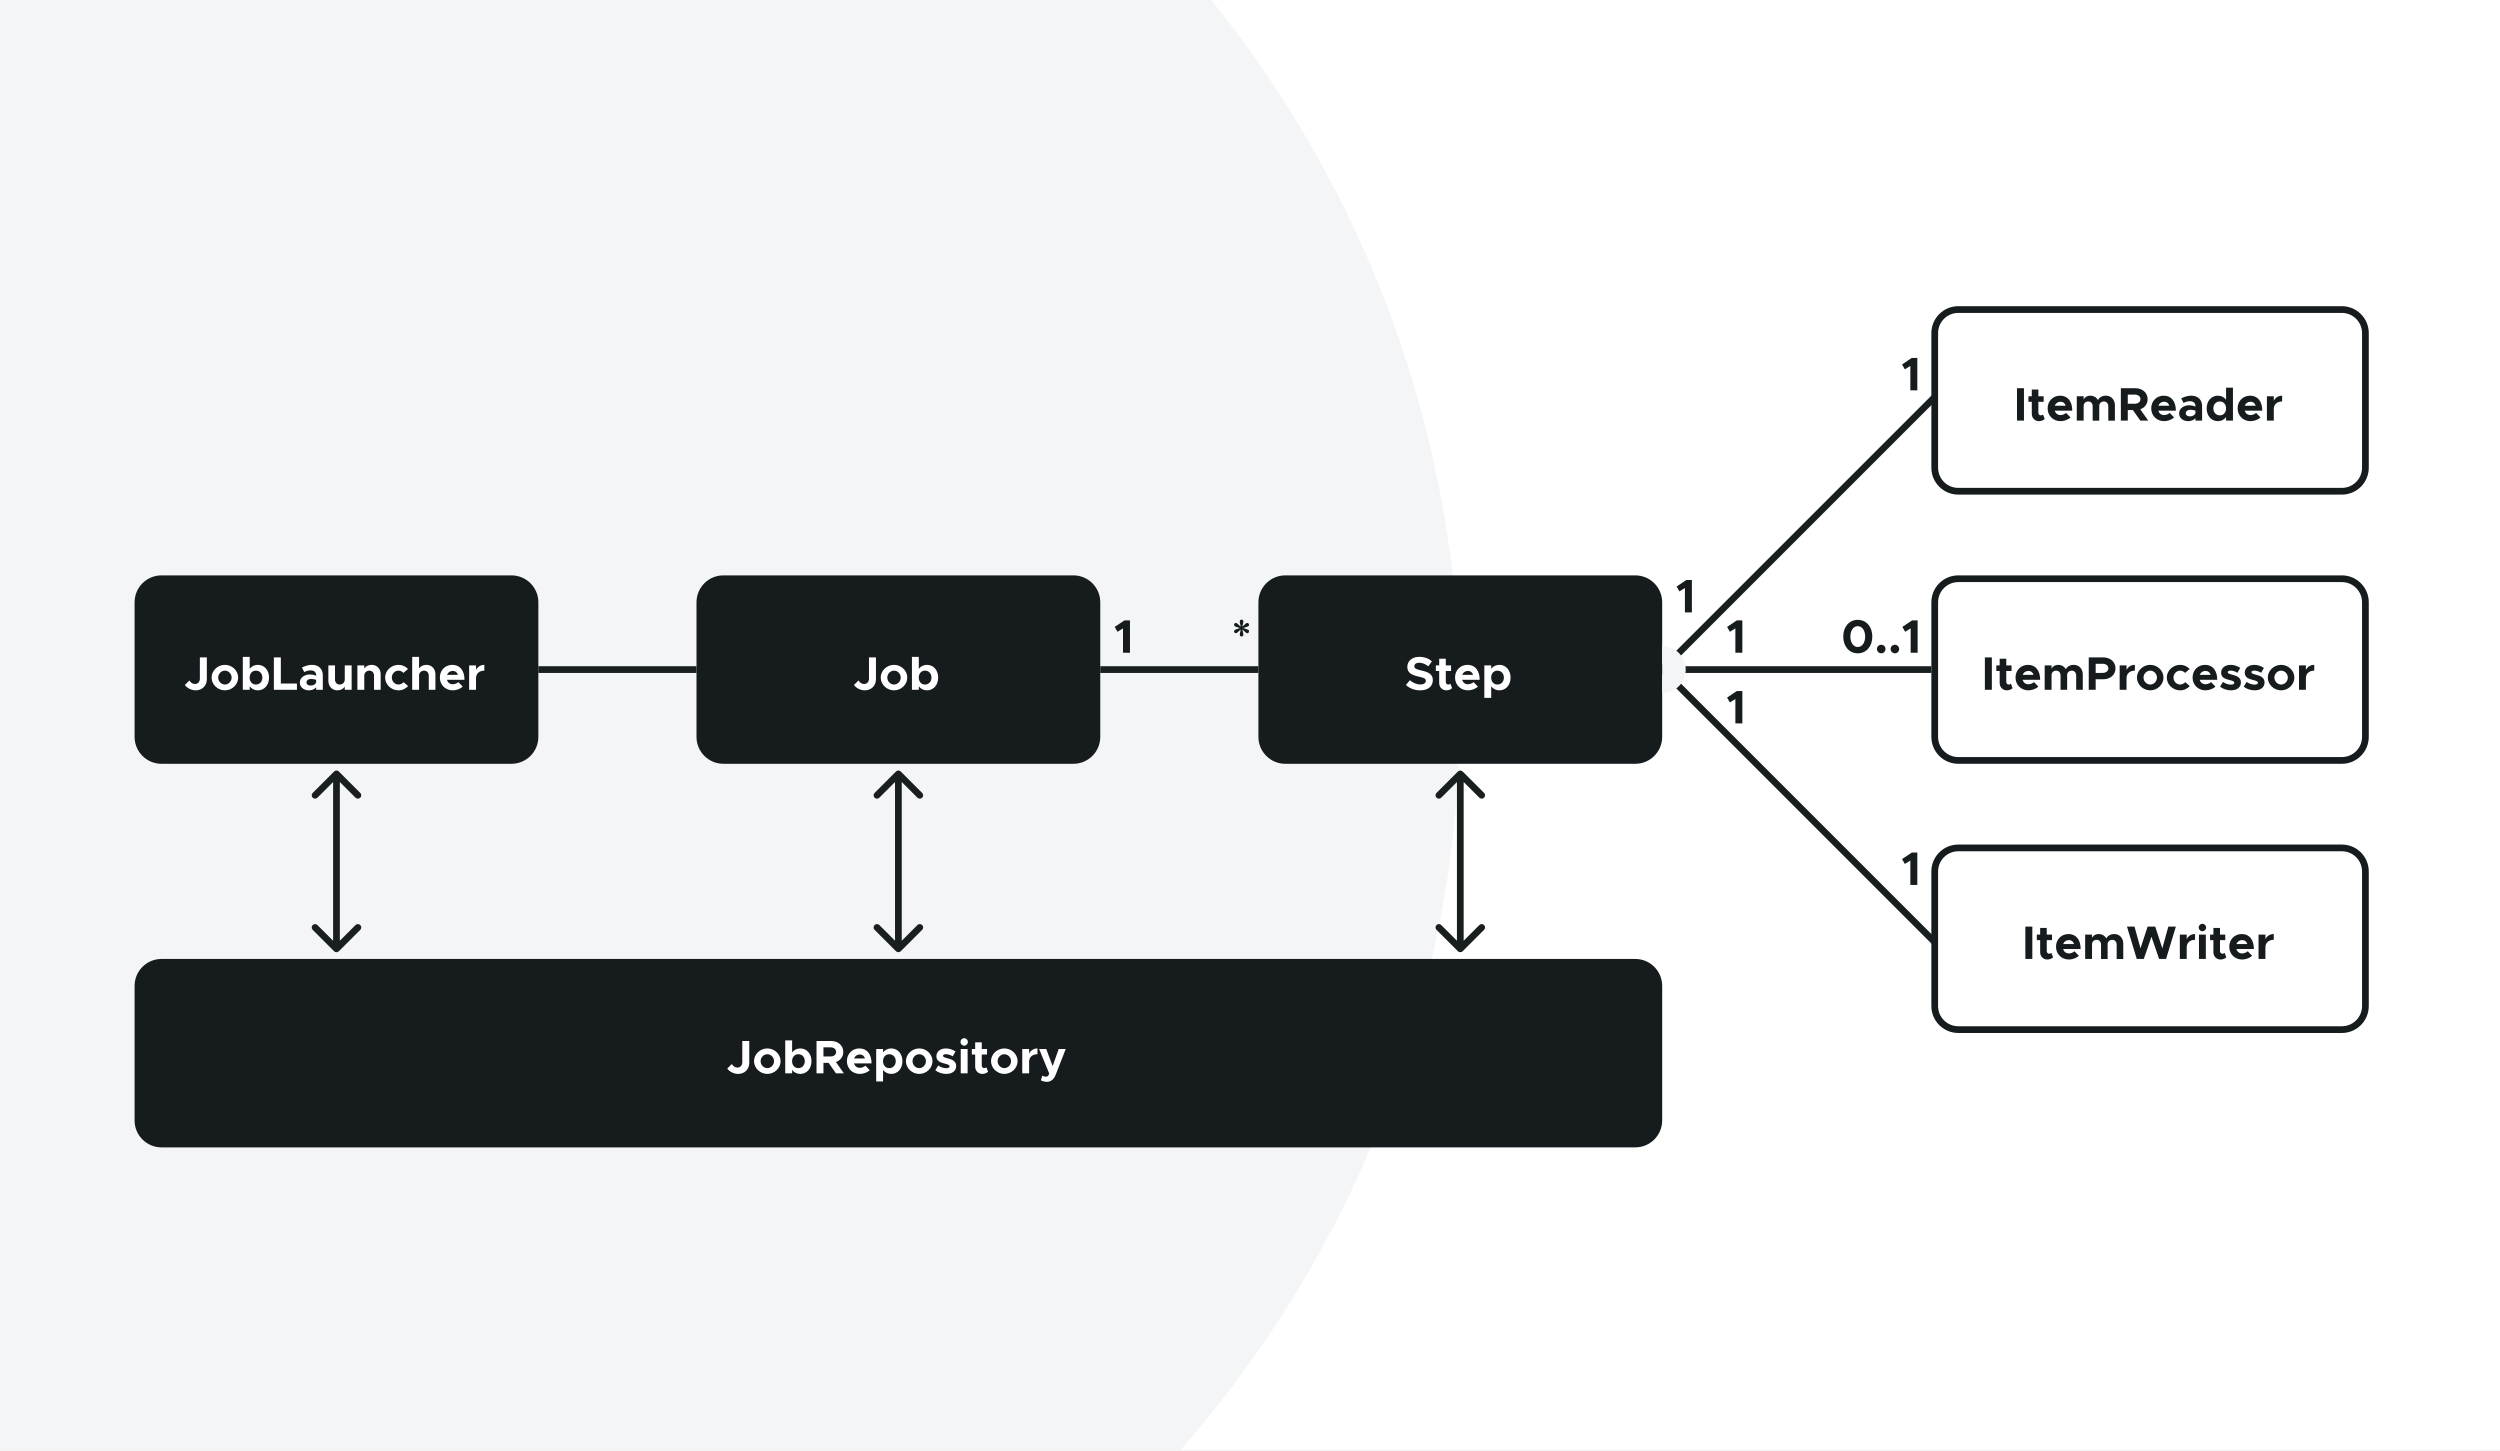
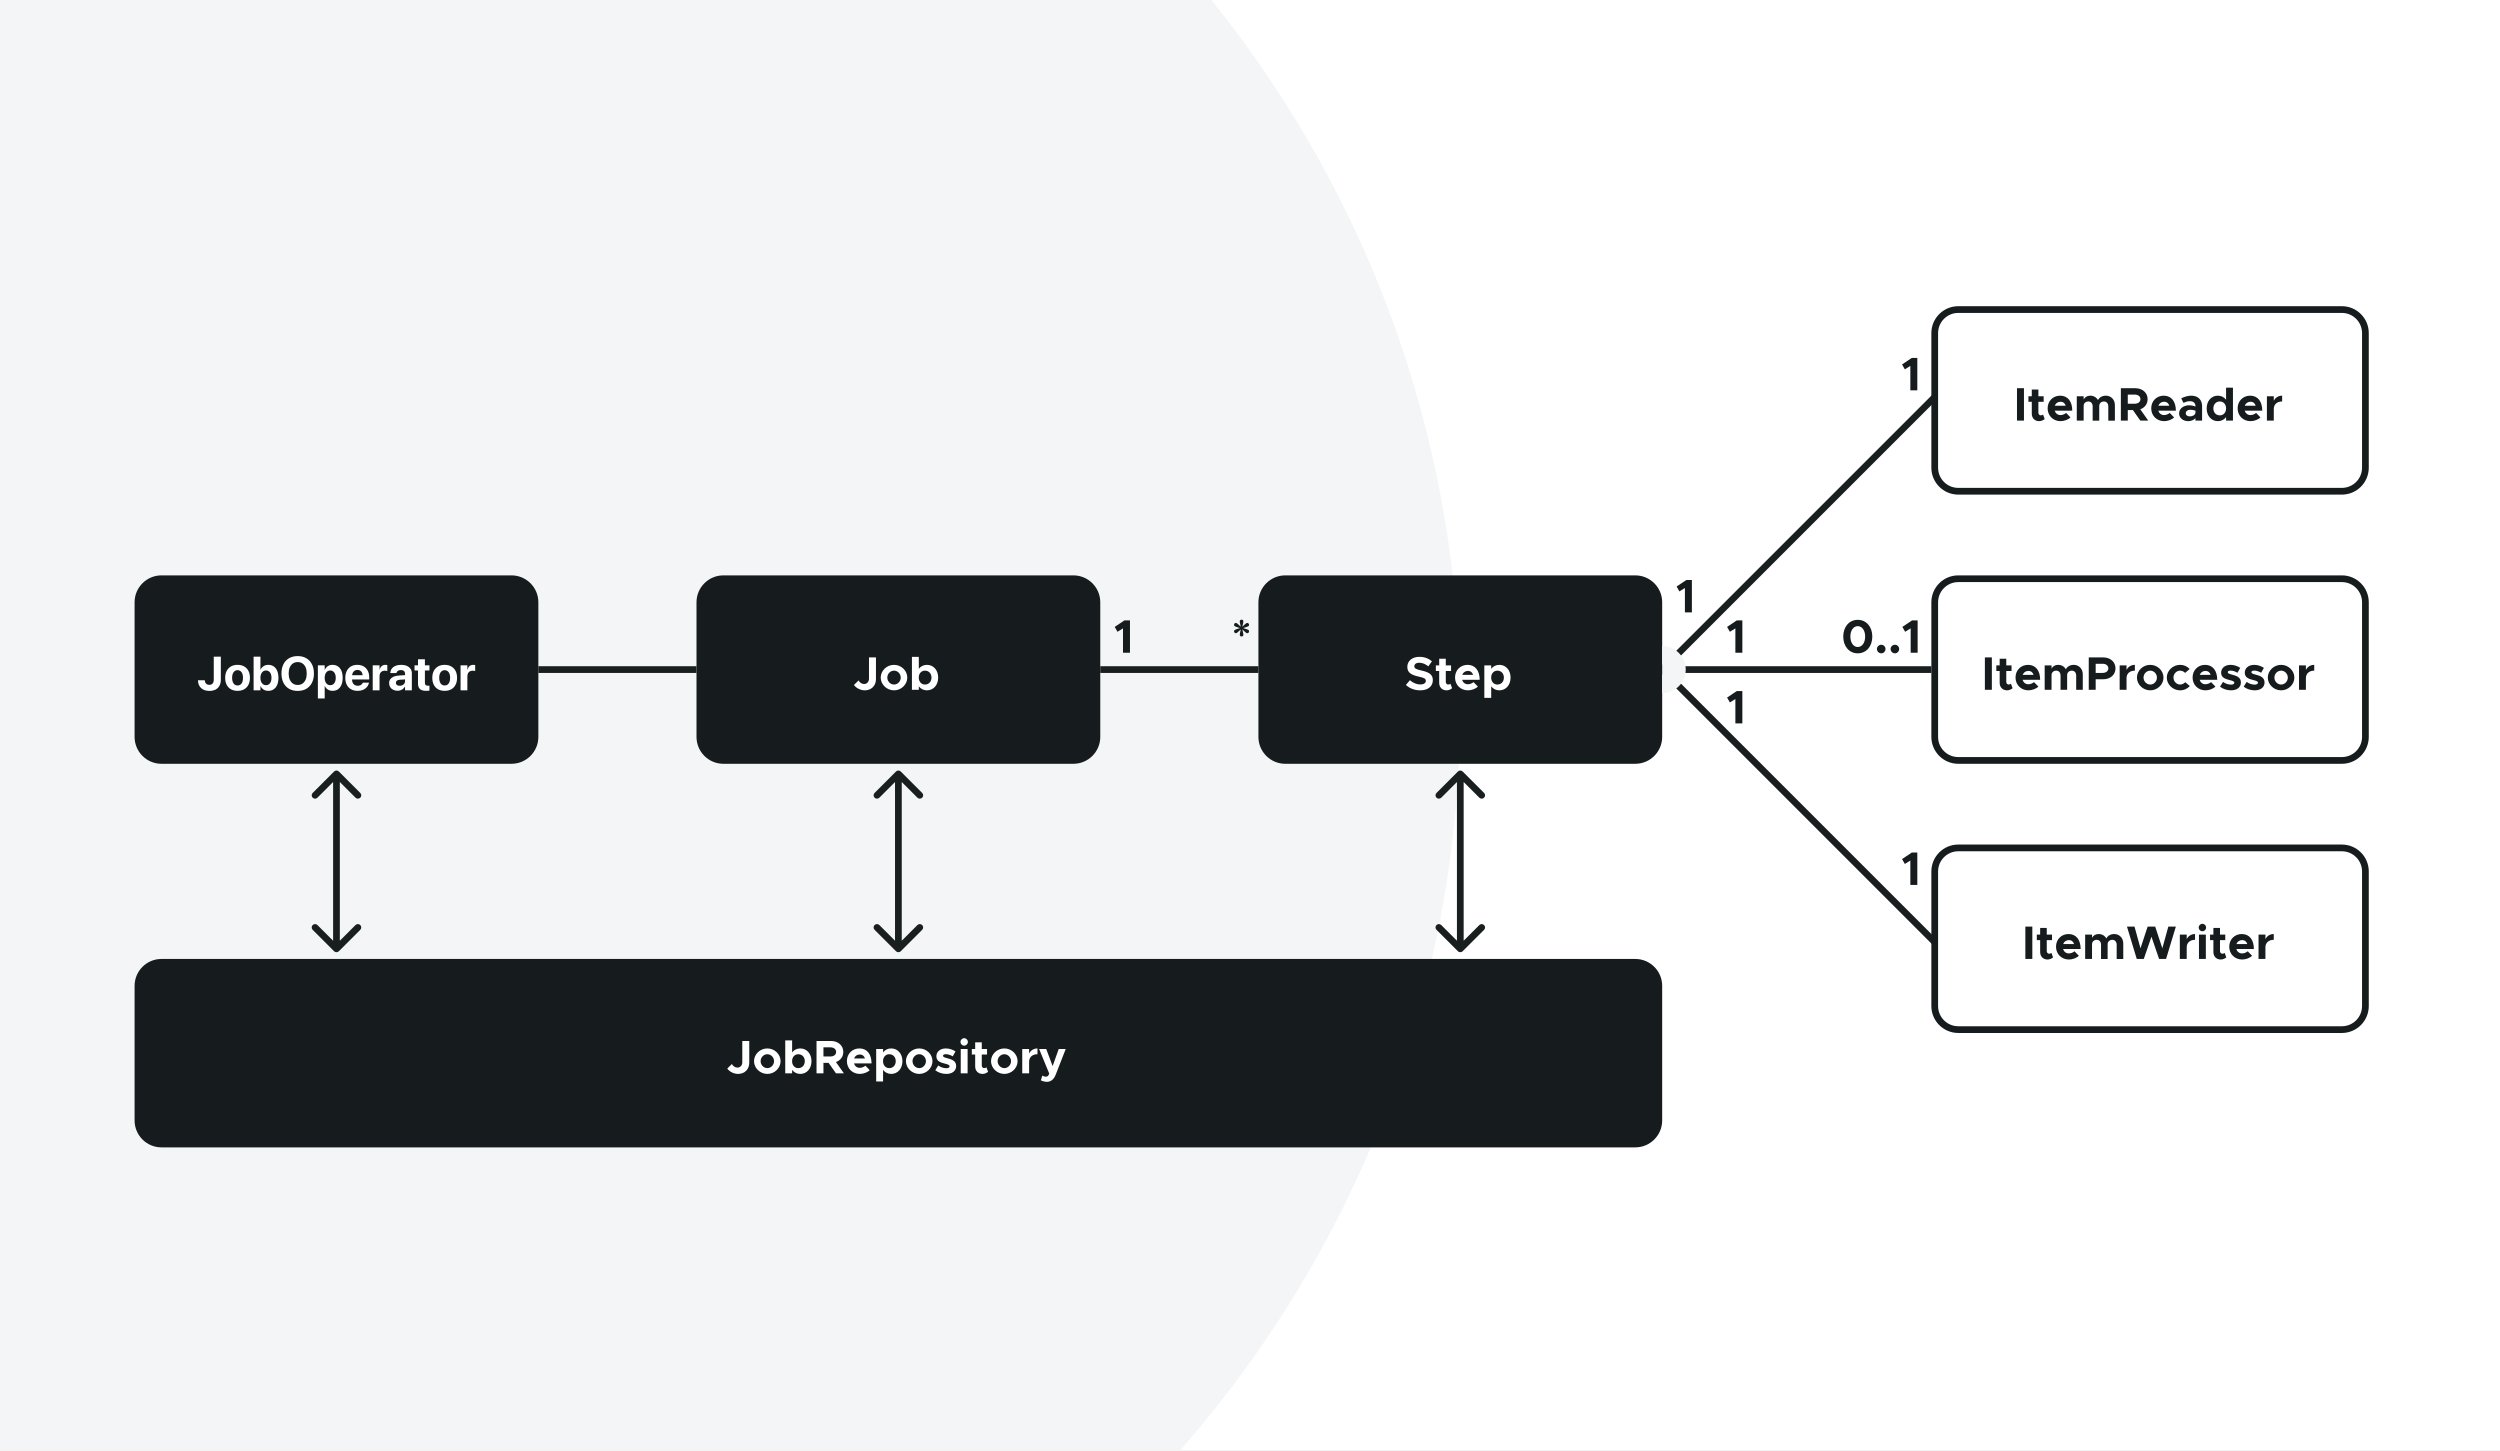
<svg xmlns="http://www.w3.org/2000/svg" width="743" height="431" viewBox="0 0 743 431" fill="none">
  <g clip-path="url(#clip0_303_269455)">
    <rect width="743" height="431" fill="white" />
    <circle cx="99" cy="210" r="335" fill="#F3F5F6" />
    <path d="M434.707 229.293C434.317 228.902 433.683 228.902 433.293 229.293L426.929 235.657C426.538 236.047 426.538 236.681 426.929 237.071C427.319 237.462 427.953 237.462 428.343 237.071L434 231.414L439.657 237.071C440.047 237.462 440.681 237.462 441.071 237.071C441.462 236.681 441.462 236.047 441.071 235.657L434.707 229.293ZM433.293 282.707C433.683 283.098 434.317 283.098 434.707 282.707L441.071 276.343C441.462 275.953 441.462 275.319 441.071 274.929C440.681 274.538 440.047 274.538 439.657 274.929L434 280.586L428.343 274.929C427.953 274.538 427.319 274.538 426.929 274.929C426.538 275.319 426.538 275.953 426.929 276.343L433.293 282.707ZM433 230L433 282L435 282L435 230L433 230Z" fill="#191E1E" />
    <path d="M267.707 229.293C267.317 228.902 266.683 228.902 266.293 229.293L259.929 235.657C259.538 236.047 259.538 236.681 259.929 237.071C260.319 237.462 260.953 237.462 261.343 237.071L267 231.414L272.657 237.071C273.047 237.462 273.681 237.462 274.071 237.071C274.462 236.681 274.462 236.047 274.071 235.657L267.707 229.293ZM266.293 282.707C266.683 283.098 267.317 283.098 267.707 282.707L274.071 276.343C274.462 275.953 274.462 275.319 274.071 274.929C273.681 274.538 273.047 274.538 272.657 274.929L267 280.586L261.343 274.929C260.953 274.538 260.319 274.538 259.929 274.929C259.538 275.319 259.538 275.953 259.929 276.343L266.293 282.707ZM266 230L266 282L268 282L268 230L266 230Z" fill="#191E1E" />
    <path d="M100.707 229.293C100.317 228.902 99.683 228.902 99.293 229.293L92.929 235.657C92.538 236.047 92.538 236.681 92.929 237.071C93.32 237.462 93.953 237.462 94.343 237.071L100 231.414L105.657 237.071C106.047 237.462 106.681 237.462 107.071 237.071C107.462 236.681 107.462 236.047 107.071 235.657L100.707 229.293ZM99.293 282.707C99.683 283.098 100.317 283.098 100.707 282.707L107.071 276.343C107.462 275.953 107.462 275.319 107.071 274.929C106.681 274.538 106.047 274.538 105.657 274.929L100 280.586L94.343 274.929C93.953 274.538 93.32 274.538 92.929 274.929C92.538 275.319 92.538 275.953 92.929 276.343L99.293 282.707ZM99 230L99 282L101 282L101 230L99 230Z" fill="#191E1E" />
    <path d="M207 199H160" stroke="#191E1E" stroke-width="2" />
    <path d="M374 199H327" stroke="#191E1E" stroke-width="2" />
    <path d="M574 199H494" stroke="#191E1E" stroke-width="2" />
    <path d="M576 117L494 199" stroke="#191E1E" stroke-width="2" />
    <path d="M575 280L494 199" stroke="#191E1E" stroke-width="2" />
    <rect x="40" y="171" width="120" height="56" rx="8" fill="#161B1D" />
-     <path d="M58.154 205.168C60.1 205.168 61.472 203.796 61.472 201.864V195.382H59.4V201.696C59.4 202.634 58.784 203.292 57.944 203.292C57.3 203.292 56.614 202.858 56.306 202.228L54.934 203.572C55.578 204.51 56.922 205.168 58.154 205.168ZM66.847 205.168C68.989 205.168 70.781 203.432 70.781 201.374C70.781 199.316 68.989 197.594 66.847 197.594C64.691 197.594 62.885 199.316 62.885 201.374C62.885 203.432 64.691 205.168 66.847 205.168ZM66.847 203.446C65.754 203.446 64.844 202.494 64.844 201.374C64.844 200.254 65.754 199.316 66.847 199.316C67.924 199.316 68.835 200.254 68.835 201.374C68.835 202.494 67.924 203.446 66.847 203.446ZM76.63 197.594C75.622 197.594 74.782 198.028 74.208 198.77V195.214H72.164V205H74.208V203.978C74.782 204.734 75.622 205.168 76.63 205.168C78.562 205.168 79.962 203.6 79.962 201.374C79.962 199.162 78.562 197.594 76.63 197.594ZM76.042 203.446C75.048 203.446 74.32 202.718 74.208 201.654V201.094C74.32 200.044 75.048 199.316 76.042 199.316C77.176 199.316 77.974 200.17 77.974 201.374C77.974 202.592 77.176 203.446 76.042 203.446ZM83.464 203.138V195.382H81.392V205H88.252V203.138H83.464ZM92.761 197.594C91.753 197.594 90.759 197.874 89.737 198.392L90.423 199.75C90.997 199.456 91.627 199.232 92.299 199.232C93.489 199.232 93.965 199.904 93.965 200.674V200.814C93.349 200.576 92.705 200.45 92.117 200.45C90.437 200.45 89.107 201.43 89.107 202.858C89.107 204.244 90.297 205.168 91.837 205.168C92.621 205.168 93.447 204.86 93.965 204.272V205H95.939V200.674C95.939 198.784 94.651 197.594 92.761 197.594ZM92.299 203.754C91.599 203.754 91.081 203.39 91.081 202.802C91.081 202.214 91.669 201.78 92.411 201.78C92.971 201.78 93.503 201.878 93.965 202.046V202.718C93.825 203.39 93.083 203.754 92.299 203.754ZM102.464 197.762V202.088L102.45 202.046C102.45 202.83 101.792 203.446 100.938 203.446C100.126 203.446 99.566 202.83 99.566 201.934V197.762H97.592V202.368C97.592 204.006 98.712 205.168 100.28 205.168C101.218 205.168 102.03 204.748 102.464 204.09V205H104.508V197.762H102.464ZM110.447 197.594C109.509 197.594 108.697 198.014 108.263 198.672V197.762H106.219V205H108.263V200.674L108.277 200.716C108.277 199.932 108.935 199.316 109.789 199.316C110.601 199.316 111.161 199.932 111.161 200.828V205H113.135V200.394C113.135 198.756 112.015 197.594 110.447 197.594ZM118.403 205.168C119.607 205.168 120.587 204.678 121.301 203.894L119.943 202.746C119.565 203.166 118.977 203.446 118.417 203.446C117.339 203.446 116.443 202.494 116.443 201.36C116.443 200.254 117.339 199.316 118.403 199.316C118.963 199.316 119.537 199.582 119.901 199.988L121.259 198.826C120.559 198.07 119.593 197.594 118.417 197.594C116.275 197.594 114.455 199.316 114.455 201.374C114.455 203.432 116.261 205.168 118.403 205.168ZM126.717 197.594C125.793 197.594 124.995 198.014 124.547 198.644V195.214H122.503V205H124.547V200.716C124.547 199.932 125.205 199.316 126.059 199.316C126.871 199.316 127.431 199.932 127.431 200.828V205H129.405V200.394C129.405 198.756 128.285 197.594 126.717 197.594ZM134.546 203.362C133.692 203.362 133.062 202.83 132.824 202.046H138.046C138.046 199.316 136.716 197.594 134.448 197.594C132.334 197.594 130.724 199.176 130.724 201.36C130.724 203.586 132.404 205.168 134.56 205.168C135.624 205.168 136.87 204.72 137.514 204.048L136.212 202.718C135.82 203.096 135.12 203.362 134.546 203.362ZM134.532 199.4C135.358 199.4 135.89 199.862 136.086 200.576H132.852C133.118 199.848 133.762 199.4 134.532 199.4ZM141.473 199.106V197.762H139.429V205H141.473V201.542C141.473 200.184 142.439 199.316 143.951 199.316V197.594C142.845 197.594 141.949 198.168 141.473 199.106Z" fill="white" />
+     <path d="M 62.21,205.34 Q 61.43,205.34 60.82,205.12 Q 60.20,204.90 59.77,204.50 Q 59.33,204.09 59.09,203.52 Q 58.86,202.94 58.84,202.24 L 58.83,202.18 L 60.86,202.18 L 60.87,202.22 Q 60.89,202.60 61.04,202.90 Q 61.20,203.20 61.49,203.37 Q 61.77,203.54 62.18,203.54 Q 62.84,203.54 63.19,203.14 Q 63.53,202.75 63.53,201.99 L 63.53,195.17 L 65.63,195.17 L 65.63,202.01 Q 65.63,203.06 65.22,203.80 Q 64.82,204.55 64.06,204.95 Q 63.29,205.34 62.21,205.34 M 70.60,205.32 Q 69.48,205.32 68.65,204.86 Q 67.82,204.40 67.37,203.53 Q 66.92,202.66 66.92,201.46 L 66.92,201.44 Q 66.92,200.24 67.38,199.38 Q 67.84,198.52 68.66,198.05 Q 69.49,197.59 70.60,197.59 Q 71.72,197.59 72.54,198.05 Q 73.37,198.51 73.83,199.37 Q 74.28,200.24 74.28,201.44 L 74.28,201.46 Q 74.28,202.67 73.83,203.53 Q 73.38,204.40 72.55,204.86 Q 71.73,205.32 70.60,205.32 M 70.61,203.73 Q 71.11,203.73 71.47,203.47 Q 71.83,203.20 72.03,202.69 Q 72.22,202.18 72.22,201.46 L 72.22,201.44 Q 72.22,200.72 72.02,200.21 Q 71.82,199.71 71.46,199.44 Q 71.09,199.17 70.60,199.17 Q 70.11,199.17 69.75,199.44 Q 69.38,199.71 69.18,200.22 Q 68.98,200.72 68.98,201.44 L 68.98,201.46 Q 68.98,202.18 69.18,202.69 Q 69.38,203.20 69.75,203.47 Q 70.11,203.73 70.61,203.73 M 79.73,205.32 Q 79.19,205.32 78.75,205.15 Q 78.30,204.98 77.97,204.66 Q 77.64,204.35 77.44,203.90 L 77.40,203.90 L 77.40,205.17 L 75.37,205.17 L 75.37,195.17 L 77.40,195.17 L 77.40,199.03 L 77.44,199.03 Q 77.64,198.58 77.98,198.26 Q 78.31,197.93 78.76,197.76 Q 79.20,197.59 79.73,197.59 Q 80.67,197.59 81.34,198.05 Q 82.02,198.51 82.38,199.37 Q 82.75,200.24 82.75,201.45 L 82.75,201.45 Q 82.75,202.66 82.39,203.53 Q 82.02,204.39 81.34,204.86 Q 80.66,205.32 79.73,205.32 M 79.05,203.64 Q 79.56,203.64 79.93,203.38 Q 80.29,203.11 80.49,202.62 Q 80.69,202.13 80.69,201.45 L 80.69,201.45 Q 80.69,200.77 80.49,200.28 Q 80.29,199.79 79.92,199.53 Q 79.55,199.26 79.05,199.26 Q 78.56,199.26 78.19,199.53 Q 77.82,199.80 77.61,200.29 Q 77.39,200.78 77.39,201.45 L 77.39,201.46 Q 77.39,202.13 77.60,202.62 Q 77.81,203.11 78.19,203.38 Q 78.56,203.64 79.05,203.64 M 88.48,205.34 Q 86.99,205.34 85.91,204.71 Q 84.83,204.08 84.24,202.92 Q 83.65,201.76 83.65,200.17 L 83.65,200.16 Q 83.65,198.57 84.24,197.41 Q 84.83,196.25 85.92,195.62 Q 87.00,194.99 88.48,194.99 Q 89.96,194.99 91.04,195.63 Q 92.12,196.26 92.71,197.41 Q 93.30,198.57 93.30,200.16 L 93.30,200.17 Q 93.30,201.76 92.71,202.92 Q 92.12,204.08 91.04,204.71 Q 89.97,205.34 88.48,205.34 M 88.48,203.57 Q 89.31,203.57 89.91,203.15 Q 90.51,202.73 90.84,201.97 Q 91.16,201.21 91.16,200.17 L 91.16,200.16 Q 91.16,199.11 90.84,198.35 Q 90.51,197.59 89.90,197.18 Q 89.30,196.77 88.48,196.77 Q 87.66,196.77 87.05,197.18 Q 86.45,197.59 86.12,198.35 Q 85.79,199.11 85.79,200.16 L 85.79,200.17 Q 85.79,201.21 86.12,201.98 Q 86.45,202.74 87.05,203.15 Q 87.65,203.57 88.48,203.57 M 94.47,207.59 L 94.47,197.74 L 96.50,197.74 L 96.50,199.04 L 96.54,199.04 Q 96.75,198.58 97.08,198.26 Q 97.40,197.94 97.84,197.76 Q 98.28,197.59 98.81,197.59 Q 99.75,197.59 100.43,198.05 Q 101.11,198.51 101.48,199.37 Q 101.84,200.24 101.84,201.45 L 101.84,201.46 Q 101.84,202.66 101.48,203.53 Q 101.12,204.39 100.44,204.86 Q 99.77,205.32 98.84,205.32 Q 98.31,205.32 97.86,205.15 Q 97.41,204.98 97.08,204.66 Q 96.74,204.34 96.54,203.90 L 96.50,203.90 L 96.50,207.59 L 94.47,207.59 M 98.14,203.64 Q 98.65,203.64 99.02,203.38 Q 99.39,203.11 99.59,202.62 Q 99.79,202.13 99.79,201.46 L 99.79,201.45 Q 99.79,200.77 99.58,200.28 Q 99.38,199.79 99.01,199.53 Q 98.65,199.26 98.14,199.26 Q 97.65,199.26 97.28,199.53 Q 96.91,199.80 96.70,200.29 Q 96.49,200.78 96.49,201.45 L 96.49,201.46 Q 96.49,202.13 96.70,202.62 Q 96.91,203.11 97.28,203.38 Q 97.65,203.64 98.14,203.64 M 106.28,205.32 Q 105.14,205.32 104.32,204.85 Q 103.50,204.38 103.06,203.52 Q 102.62,202.65 102.62,201.47 L 102.62,201.46 Q 102.62,200.28 103.06,199.41 Q 103.50,198.54 104.30,198.06 Q 105.10,197.59 106.19,197.59 Q 107.28,197.59 108.07,198.05 Q 108.87,198.51 109.30,199.35 Q 109.73,200.19 109.73,201.31 L 109.73,201.94 L 103.61,201.94 L 103.61,200.66 L 108.77,200.66 L 107.81,201.85 L 107.81,201.07 Q 107.81,200.42 107.61,199.98 Q 107.41,199.54 107.05,199.32 Q 106.70,199.10 106.23,199.10 Q 105.76,199.10 105.39,199.33 Q 105.03,199.55 104.82,200.00 Q 104.62,200.44 104.62,201.07 L 104.62,201.86 Q 104.62,202.47 104.82,202.91 Q 105.03,203.35 105.41,203.58 Q 105.79,203.81 106.32,203.81 Q 106.73,203.81 107.04,203.68 Q 107.34,203.55 107.53,203.35 Q 107.73,203.15 107.80,202.94 L 107.81,202.89 L 109.67,202.89 L 109.65,202.97 Q 109.56,203.38 109.32,203.80 Q 109.08,204.21 108.67,204.56 Q 108.26,204.90 107.66,205.11 Q 107.07,205.32 106.28,205.32 M 110.77,205.17 L 110.77,197.74 L 112.80,197.74 L 112.80,199.03 L 112.84,199.03 Q 113.00,198.35 113.44,197.97 Q 113.88,197.59 114.53,197.59 Q 114.70,197.59 114.85,197.61 Q 115.00,197.63 115.11,197.67 L 115.11,199.45 Q 114.99,199.40 114.79,199.36 Q 114.60,199.33 114.38,199.33 Q 113.88,199.33 113.52,199.53 Q 113.17,199.72 112.98,200.10 Q 112.80,200.47 112.80,201.01 L 112.80,205.17 L 110.77,205.17 M 118.15,205.29 Q 117.40,205.29 116.84,205.00 Q 116.28,204.71 115.96,204.20 Q 115.65,203.70 115.65,203.04 L 115.65,203.03 Q 115.65,202.35 115.99,201.87 Q 116.33,201.39 116.97,201.11 Q 117.62,200.83 118.54,200.77 L 121.44,200.59 L 121.44,201.85 L 118.85,202.02 Q 118.26,202.05 117.96,202.29 Q 117.65,202.53 117.65,202.93 L 117.65,202.94 Q 117.65,203.35 117.96,203.58 Q 118.28,203.81 118.80,203.81 Q 119.26,203.81 119.61,203.63 Q 119.97,203.46 120.17,203.15 Q 120.38,202.84 120.38,202.45 L 120.38,200.20 Q 120.38,199.71 120.06,199.42 Q 119.75,199.14 119.15,199.14 Q 118.59,199.14 118.26,199.37 Q 117.92,199.60 117.84,199.96 L 117.83,200.03 L 115.98,200.03 L 115.99,199.95 Q 116.05,199.26 116.44,198.72 Q 116.84,198.19 117.55,197.89 Q 118.26,197.59 119.24,197.59 Q 120.20,197.59 120.91,197.90 Q 121.62,198.21 122.01,198.77 Q 122.40,199.33 122.40,200.07 L 122.40,205.17 L 120.38,205.17 L 120.38,204.06 L 120.34,204.06 Q 120.12,204.44 119.80,204.72 Q 119.47,204.99 119.05,205.14 Q 118.63,205.29 118.15,205.29 M 126.66,205.32 Q 125.42,205.32 124.83,204.80 Q 124.23,204.28 124.23,203.09 L 124.23,199.26 L 123.20,199.26 L 123.20,197.74 L 124.23,197.74 L 124.23,195.93 L 126.28,195.93 L 126.28,197.74 L 127.63,197.74 L 127.63,199.26 L 126.28,199.26 L 126.28,202.87 Q 126.28,203.39 126.51,203.59 Q 126.74,203.80 127.20,203.80 Q 127.33,203.80 127.44,203.79 Q 127.54,203.78 127.63,203.76 L 127.63,205.24 Q 127.46,205.27 127.22,205.30 Q 126.97,205.32 126.66,205.32 M 132.16,205.32 Q 131.03,205.32 130.20,204.86 Q 129.38,204.40 128.93,203.53 Q 128.48,202.66 128.48,201.46 L 128.48,201.44 Q 128.48,200.24 128.93,199.38 Q 129.39,198.52 130.22,198.05 Q 131.04,197.59 132.15,197.59 Q 133.27,197.59 134.09,198.05 Q 134.92,198.51 135.38,199.37 Q 135.84,200.24 135.84,201.44 L 135.84,201.46 Q 135.84,202.67 135.38,203.53 Q 134.93,204.40 134.11,204.86 Q 133.28,205.32 132.16,205.32 M 132.16,203.73 Q 132.66,203.73 133.02,203.47 Q 133.38,203.20 133.58,202.69 Q 133.78,202.18 133.78,201.46 L 133.78,201.44 Q 133.78,200.72 133.58,200.21 Q 133.37,199.71 133.01,199.44 Q 132.64,199.17 132.15,199.17 Q 131.67,199.17 131.30,199.44 Q 130.94,199.71 130.73,200.22 Q 130.53,200.72 130.53,201.44 L 130.53,201.46 Q 130.53,202.18 130.73,202.69 Q 130.93,203.20 131.30,203.47 Q 131.66,203.73 132.16,203.73 M 136.88,205.17 L 136.88,197.74 L 138.90,197.74 L 138.90,199.03 L 138.94,199.03 Q 139.11,198.35 139.54,197.97 Q 139.98,197.59 140.63,197.59 Q 140.80,197.59 140.95,197.61 Q 141.10,197.63 141.22,197.67 L 141.22,199.45 Q 141.09,199.40 140.90,199.36 Q 140.70,199.33 140.48,199.33 Q 139.98,199.33 139.63,199.53 Q 139.27,199.72 139.09,200.10 Q 138.90,200.47 138.90,201.01 L 138.90,205.17 L 136.88,205.17" fill="white" />
    <rect x="207" y="171" width="120" height="56" rx="8" fill="#161B1D" />
    <path d="M257.016 205.168C258.962 205.168 260.334 203.796 260.334 201.864V195.382H258.262V201.696C258.262 202.634 257.646 203.292 256.806 203.292C256.162 203.292 255.476 202.858 255.168 202.228L253.796 203.572C254.44 204.51 255.784 205.168 257.016 205.168ZM265.709 205.168C267.851 205.168 269.643 203.432 269.643 201.374C269.643 199.316 267.851 197.594 265.709 197.594C263.553 197.594 261.747 199.316 261.747 201.374C261.747 203.432 263.553 205.168 265.709 205.168ZM265.709 203.446C264.617 203.446 263.707 202.494 263.707 201.374C263.707 200.254 264.617 199.316 265.709 199.316C266.787 199.316 267.697 200.254 267.697 201.374C267.697 202.494 266.787 203.446 265.709 203.446ZM275.492 197.594C274.484 197.594 273.644 198.028 273.07 198.77V195.214H271.026V205H273.07V203.978C273.644 204.734 274.484 205.168 275.492 205.168C277.424 205.168 278.824 203.6 278.824 201.374C278.824 199.162 277.424 197.594 275.492 197.594ZM274.904 203.446C273.91 203.446 273.182 202.718 273.07 201.654V201.094C273.182 200.044 273.91 199.316 274.904 199.316C276.038 199.316 276.836 200.17 276.836 201.374C276.836 202.592 276.038 203.446 274.904 203.446Z" fill="white" />
    <path d="M333.755 194H335.827V184.382H334.175L331.291 186.314L332.117 187.77L333.755 186.748V194Z" fill="#161B1D" />
    <path d="M500.755 182H502.827V172.382H501.175L498.291 174.314L499.117 175.77L500.755 174.748V182Z" fill="#161B1D" />
    <path d="M515.755 194H517.827V184.382H516.175L513.291 186.314L514.117 187.77L515.755 186.748V194Z" fill="#161B1D" />
    <path d="M515.755 215H517.827V205.382H516.175L513.291 207.314L514.117 208.77L515.755 207.748V215Z" fill="#161B1D" />
    <path d="M567.755 263H569.827V253.382H568.175L565.291 255.314L566.117 256.77L567.755 255.748V263Z" fill="#161B1D" />
    <path d="M567.755 116H569.827V106.382H568.175L565.291 108.314L566.117 109.77L567.755 108.748V116Z" fill="#161B1D" />
    <path d="M552.126 194.168C554.66 194.168 556.452 192.11 556.452 189.184C556.452 186.272 554.66 184.214 552.126 184.214C549.592 184.214 547.814 186.272 547.814 189.184C547.814 192.11 549.592 194.168 552.126 194.168ZM552.126 192.292C550.838 192.292 549.928 190.99 549.928 189.184C549.928 187.378 550.838 186.09 552.126 186.09C553.428 186.09 554.324 187.378 554.324 189.184C554.324 190.99 553.428 192.292 552.126 192.292ZM559.126 194.168C559.812 194.168 560.372 193.58 560.372 192.866C560.372 192.208 559.812 191.62 559.126 191.62C558.398 191.62 557.824 192.208 557.824 192.866C557.824 193.58 558.398 194.168 559.126 194.168ZM563.187 194.168C563.873 194.168 564.433 193.58 564.433 192.866C564.433 192.208 563.873 191.62 563.187 191.62C562.459 191.62 561.885 192.208 561.885 192.866C561.885 193.58 562.459 194.168 563.187 194.168ZM567.849 194H569.921V184.382H568.269L565.385 186.314L566.211 187.77L567.849 186.748V194Z" fill="#161B1D" />
    <path d="M368.997 189.17C369.291 189.17 369.529 188.946 369.529 188.68C369.529 188.176 369.291 187.574 369.221 187.07C369.627 187.378 370.033 187.882 370.453 188.134C370.677 188.274 370.999 188.176 371.153 187.91C371.293 187.658 371.223 187.336 370.999 187.21C370.565 186.958 369.935 186.86 369.459 186.664C369.921 186.468 370.565 186.37 370.999 186.118C371.223 185.992 371.293 185.684 371.153 185.418C370.999 185.166 370.677 185.068 370.453 185.194C370.033 185.446 369.627 185.95 369.221 186.258C369.291 185.754 369.529 185.152 369.529 184.648C369.529 184.382 369.291 184.158 368.997 184.158C368.689 184.158 368.451 184.382 368.451 184.648C368.451 185.152 368.689 185.754 368.759 186.258C368.353 185.95 367.947 185.446 367.527 185.194C367.303 185.054 366.981 185.152 366.827 185.418C366.687 185.67 366.771 185.992 366.995 186.118C367.415 186.37 368.045 186.468 368.521 186.664C368.045 186.86 367.415 186.958 366.995 187.21C366.771 187.336 366.687 187.644 366.827 187.91C366.981 188.162 367.303 188.26 367.527 188.134C367.947 187.882 368.353 187.378 368.759 187.07C368.689 187.574 368.465 188.176 368.465 188.68C368.465 188.946 368.703 189.17 368.997 189.17Z" fill="#161B1D" />
    <rect x="374" y="171" width="120" height="56" rx="8" fill="#161B1D" />
    <path d="M422.103 205.168C424.455 205.168 425.841 203.95 425.841 202.116C425.841 200.338 424.469 199.722 422.397 199.26C420.913 198.924 420.339 198.7 420.339 198C420.339 197.426 420.871 196.964 421.753 196.964C422.677 196.964 423.643 197.342 424.497 198.028L425.575 196.544C424.595 195.704 423.377 195.214 421.809 195.214C419.709 195.214 418.253 196.432 418.253 198.21C418.253 200.072 419.695 200.646 421.725 201.108C423.195 201.444 423.755 201.654 423.755 202.34C423.755 202.942 423.223 203.418 422.187 203.418C420.969 203.418 419.933 202.942 419.023 202.158L417.833 203.572C418.953 204.608 420.437 205.168 422.103 205.168ZM431.074 203.208C430.934 203.348 430.654 203.446 430.374 203.446C429.996 203.446 429.688 203.11 429.688 202.634V199.414H431.256V197.762H429.688V195.774H427.728V197.762H426.734V199.414H427.728V202.956C427.728 204.258 428.624 205.168 429.898 205.168C430.486 205.168 431.144 204.916 431.564 204.538L431.074 203.208ZM436.26 203.362C435.406 203.362 434.776 202.83 434.538 202.046H439.76C439.76 199.316 438.43 197.594 436.162 197.594C434.048 197.594 432.438 199.176 432.438 201.36C432.438 203.586 434.118 205.168 436.274 205.168C437.338 205.168 438.584 204.72 439.228 204.048L437.926 202.718C437.534 203.096 436.834 203.362 436.26 203.362ZM436.246 199.4C437.072 199.4 437.604 199.862 437.8 200.576H434.566C434.832 199.848 435.476 199.4 436.246 199.4ZM445.609 197.594C444.601 197.594 443.761 198.028 443.187 198.77V197.762H441.143V207.408H443.187V203.978C443.761 204.734 444.601 205.168 445.609 205.168C447.541 205.168 448.941 203.6 448.941 201.374C448.941 199.162 447.541 197.594 445.609 197.594ZM445.021 203.446C444.027 203.446 443.299 202.718 443.187 201.654V201.094C443.299 200.044 444.027 199.316 445.021 199.316C446.155 199.316 446.953 200.17 446.953 201.374C446.953 202.592 446.155 203.446 445.021 203.446Z" fill="white" />
    <rect x="575" y="92" width="128" height="54" rx="7" fill="white" />
    <path d="M599.449 125H601.521V115.382H599.449V125ZM607.192 123.208C607.052 123.348 606.772 123.446 606.492 123.446C606.114 123.446 605.806 123.11 605.806 122.634V119.414H607.374V117.762H605.806V115.774H603.846V117.762H602.852V119.414H603.846V122.956C603.846 124.258 604.742 125.168 606.016 125.168C606.604 125.168 607.262 124.916 607.682 124.538L607.192 123.208ZM612.378 123.362C611.524 123.362 610.894 122.83 610.656 122.046H615.878C615.878 119.316 614.548 117.594 612.28 117.594C610.166 117.594 608.556 119.176 608.556 121.36C608.556 123.586 610.236 125.168 612.392 125.168C613.456 125.168 614.702 124.72 615.346 124.048L614.044 122.718C613.652 123.096 612.952 123.362 612.378 123.362ZM612.364 119.4C613.19 119.4 613.722 119.862 613.918 120.576H610.684C610.95 119.848 611.594 119.4 612.364 119.4ZM625.871 117.594C624.793 117.594 623.897 118.112 623.519 118.91C623.071 118.098 622.217 117.594 621.223 117.594C620.327 117.594 619.613 118.028 619.263 118.714V117.762H617.219V125H619.263V120.632C619.263 119.862 619.837 119.316 620.663 119.316C621.405 119.316 621.937 119.904 621.937 120.744V125.014H623.897V120.632C623.897 119.862 624.485 119.316 625.297 119.316C626.053 119.316 626.585 119.904 626.585 120.744V125.014H628.545V120.394C628.545 118.756 627.383 117.594 625.871 117.594ZM638.453 125L636.087 121.64C637.403 121.178 638.271 120.058 638.271 118.63C638.271 116.726 636.731 115.382 634.645 115.382H630.319V125H632.377V121.878H633.903L636.101 125H638.453ZM632.377 117.272H634.421C635.443 117.272 636.143 117.804 636.143 118.63C636.143 119.456 635.443 119.988 634.421 119.988H632.377V117.272ZM643.167 123.362C642.313 123.362 641.683 122.83 641.445 122.046H646.667C646.667 119.316 645.337 117.594 643.069 117.594C640.955 117.594 639.345 119.176 639.345 121.36C639.345 123.586 641.025 125.168 643.181 125.168C644.245 125.168 645.491 124.72 646.135 124.048L644.833 122.718C644.441 123.096 643.741 123.362 643.167 123.362ZM643.153 119.4C643.979 119.4 644.511 119.862 644.707 120.576H641.473C641.739 119.848 642.383 119.4 643.153 119.4ZM651.284 117.594C650.276 117.594 649.282 117.874 648.26 118.392L648.946 119.75C649.52 119.456 650.15 119.232 650.822 119.232C652.012 119.232 652.488 119.904 652.488 120.674V120.814C651.872 120.576 651.228 120.45 650.64 120.45C648.96 120.45 647.63 121.43 647.63 122.858C647.63 124.244 648.82 125.168 650.36 125.168C651.144 125.168 651.97 124.86 652.488 124.272V125H654.462V120.674C654.462 118.784 653.174 117.594 651.284 117.594ZM650.822 123.754C650.122 123.754 649.604 123.39 649.604 122.802C649.604 122.214 650.192 121.78 650.934 121.78C651.494 121.78 652.026 121.878 652.488 122.046V122.718C652.348 123.39 651.606 123.754 650.822 123.754ZM661.589 115.214V118.798C661.015 118.042 660.175 117.594 659.153 117.594C657.221 117.594 655.821 119.162 655.821 121.374C655.821 123.6 657.221 125.168 659.153 125.168C660.175 125.168 661.015 124.72 661.589 123.964V125H663.633V115.214H661.589ZM659.741 123.446C658.607 123.446 657.809 122.592 657.809 121.374C657.809 120.17 658.607 119.316 659.741 119.316C660.819 119.316 661.589 120.17 661.589 121.374C661.589 122.592 660.819 123.446 659.741 123.446ZM668.843 123.362C667.989 123.362 667.359 122.83 667.121 122.046H672.343C672.343 119.316 671.013 117.594 668.745 117.594C666.631 117.594 665.021 119.176 665.021 121.36C665.021 123.586 666.701 125.168 668.857 125.168C669.921 125.168 671.167 124.72 671.811 124.048L670.509 122.718C670.117 123.096 669.417 123.362 668.843 123.362ZM668.829 119.4C669.655 119.4 670.187 119.862 670.383 120.576H667.149C667.415 119.848 668.059 119.4 668.829 119.4ZM675.77 119.106V117.762H673.726V125H675.77V121.542C675.77 120.184 676.736 119.316 678.248 119.316V117.594C677.142 117.594 676.246 118.168 675.77 119.106Z" fill="#161B1D" />
    <rect x="575" y="92" width="128" height="54" rx="7" stroke="#161B1D" stroke-width="2" />
    <rect x="575" y="172" width="128" height="54" rx="7" fill="white" />
    <path d="M589.906 205H591.978V195.382H589.906V205ZM597.649 203.208C597.509 203.348 597.229 203.446 596.949 203.446C596.571 203.446 596.263 203.11 596.263 202.634V199.414H597.831V197.762H596.263V195.774H594.303V197.762H593.309V199.414H594.303V202.956C594.303 204.258 595.199 205.168 596.473 205.168C597.061 205.168 597.719 204.916 598.139 204.538L597.649 203.208ZM602.835 203.362C601.981 203.362 601.351 202.83 601.113 202.046H606.335C606.335 199.316 605.005 197.594 602.737 197.594C600.623 197.594 599.013 199.176 599.013 201.36C599.013 203.586 600.693 205.168 602.849 205.168C603.913 205.168 605.159 204.72 605.803 204.048L604.501 202.718C604.109 203.096 603.409 203.362 602.835 203.362ZM602.821 199.4C603.647 199.4 604.179 199.862 604.375 200.576H601.141C601.407 199.848 602.051 199.4 602.821 199.4ZM616.328 197.594C615.25 197.594 614.354 198.112 613.976 198.91C613.528 198.098 612.674 197.594 611.68 197.594C610.784 197.594 610.07 198.028 609.72 198.714V197.762H607.676V205H609.72V200.632C609.72 199.862 610.294 199.316 611.12 199.316C611.862 199.316 612.394 199.904 612.394 200.744V205.014H614.354V200.632C614.354 199.862 614.942 199.316 615.754 199.316C616.51 199.316 617.042 199.904 617.042 200.744V205.014H619.002V200.394C619.002 198.756 617.84 197.594 616.328 197.594ZM620.776 205H622.834V201.878H625.102C627.188 201.878 628.728 200.534 628.728 198.63C628.728 196.726 627.188 195.382 625.102 195.382H620.776V205ZM622.834 199.988V197.272H624.878C625.9 197.272 626.6 197.804 626.6 198.63C626.6 199.456 625.9 199.988 624.878 199.988H622.834ZM632.006 199.106V197.762H629.962V205H632.006V201.542C632.006 200.184 632.972 199.316 634.484 199.316V197.594C633.378 197.594 632.482 198.168 632.006 199.106ZM639.056 205.168C641.198 205.168 642.99 203.432 642.99 201.374C642.99 199.316 641.198 197.594 639.056 197.594C636.9 197.594 635.094 199.316 635.094 201.374C635.094 203.432 636.9 205.168 639.056 205.168ZM639.056 203.446C637.964 203.446 637.054 202.494 637.054 201.374C637.054 200.254 637.964 199.316 639.056 199.316C640.134 199.316 641.044 200.254 641.044 201.374C641.044 202.494 640.134 203.446 639.056 203.446ZM647.915 205.168C649.119 205.168 650.099 204.678 650.813 203.894L649.455 202.746C649.077 203.166 648.489 203.446 647.929 203.446C646.851 203.446 645.955 202.494 645.955 201.36C645.955 200.254 646.851 199.316 647.915 199.316C648.475 199.316 649.049 199.582 649.413 199.988L650.771 198.826C650.071 198.07 649.105 197.594 647.929 197.594C645.787 197.594 643.967 199.316 643.967 201.374C643.967 203.432 645.773 205.168 647.915 205.168ZM655.458 203.362C654.604 203.362 653.974 202.83 653.736 202.046H658.958C658.958 199.316 657.628 197.594 655.36 197.594C653.246 197.594 651.636 199.176 651.636 201.36C651.636 203.586 653.316 205.168 655.472 205.168C656.536 205.168 657.782 204.72 658.426 204.048L657.124 202.718C656.732 203.096 656.032 203.362 655.458 203.362ZM655.444 199.4C656.27 199.4 656.802 199.862 656.998 200.576H653.764C654.03 199.848 654.674 199.4 655.444 199.4ZM663.057 205.168C664.835 205.168 665.997 204.258 665.997 202.83C665.997 201.248 664.611 200.828 663.365 200.506C662.385 200.24 662.091 200.128 662.091 199.736C662.091 199.484 662.441 199.302 662.945 199.302C663.561 199.302 664.317 199.54 664.975 199.946L665.801 198.49C665.003 197.958 663.981 197.594 662.945 197.594C661.237 197.594 660.103 198.574 660.117 199.946C660.131 201.374 661.279 201.78 662.763 202.144C663.505 202.34 664.037 202.48 664.037 202.928C664.037 203.25 663.645 203.474 663.099 203.474C662.133 203.474 661.321 203.124 660.677 202.662L659.795 204.076C660.663 204.776 661.895 205.168 663.057 205.168ZM670.085 205.168C671.863 205.168 673.025 204.258 673.025 202.83C673.025 201.248 671.639 200.828 670.393 200.506C669.413 200.24 669.119 200.128 669.119 199.736C669.119 199.484 669.469 199.302 669.973 199.302C670.589 199.302 671.345 199.54 672.003 199.946L672.829 198.49C672.031 197.958 671.009 197.594 669.973 197.594C668.265 197.594 667.131 198.574 667.145 199.946C667.159 201.374 668.307 201.78 669.791 202.144C670.533 202.34 671.065 202.48 671.065 202.928C671.065 203.25 670.673 203.474 670.127 203.474C669.161 203.474 668.349 203.124 667.705 202.662L666.823 204.076C667.691 204.776 668.923 205.168 670.085 205.168ZM677.952 205.168C680.094 205.168 681.886 203.432 681.886 201.374C681.886 199.316 680.094 197.594 677.952 197.594C675.796 197.594 673.99 199.316 673.99 201.374C673.99 203.432 675.796 205.168 677.952 205.168ZM677.952 203.446C676.86 203.446 675.95 202.494 675.95 201.374C675.95 200.254 676.86 199.316 677.952 199.316C679.03 199.316 679.94 200.254 679.94 201.374C679.94 202.494 679.03 203.446 677.952 203.446ZM685.313 199.106V197.762H683.269V205H685.313V201.542C685.313 200.184 686.279 199.316 687.791 199.316V197.594C686.685 197.594 685.789 198.168 685.313 199.106Z" fill="#161B1D" />
    <rect x="575" y="172" width="128" height="54" rx="7" stroke="#161B1D" stroke-width="2" />
    <rect x="575" y="252" width="128" height="54" rx="7" fill="white" />
    <path d="M601.937 285H604.009V275.382H601.937V285ZM609.681 283.208C609.541 283.348 609.261 283.446 608.981 283.446C608.603 283.446 608.295 283.11 608.295 282.634V279.414H609.863V277.762H608.295V275.774H606.335V277.762H605.341V279.414H606.335V282.956C606.335 284.258 607.231 285.168 608.505 285.168C609.093 285.168 609.751 284.916 610.171 284.538L609.681 283.208ZM614.867 283.362C614.013 283.362 613.383 282.83 613.145 282.046H618.367C618.367 279.316 617.037 277.594 614.769 277.594C612.655 277.594 611.045 279.176 611.045 281.36C611.045 283.586 612.725 285.168 614.881 285.168C615.945 285.168 617.191 284.72 617.835 284.048L616.533 282.718C616.141 283.096 615.441 283.362 614.867 283.362ZM614.853 279.4C615.679 279.4 616.211 279.862 616.407 280.576H613.173C613.439 279.848 614.083 279.4 614.853 279.4ZM628.36 277.594C627.282 277.594 626.386 278.112 626.008 278.91C625.56 278.098 624.706 277.594 623.712 277.594C622.816 277.594 622.102 278.028 621.752 278.714V277.762H619.708V285H621.752V280.632C621.752 279.862 622.326 279.316 623.152 279.316C623.894 279.316 624.426 279.904 624.426 280.744V285.014H626.386V280.632C626.386 279.862 626.974 279.316 627.786 279.316C628.542 279.316 629.074 279.904 629.074 280.744V285.014H631.034V280.394C631.034 278.756 629.872 277.594 628.36 277.594ZM635.047 285H637.133L639.415 278.392L641.683 285H643.755L646.667 275.382H644.427L642.649 281.836L640.521 275.382H638.281L636.153 281.836L634.375 275.382H632.135L635.047 285ZM649.889 279.106V277.762H647.845V285H649.889V281.542C649.889 280.184 650.855 279.316 652.367 279.316V277.594C651.261 277.594 650.365 278.168 649.889 279.106ZM654.568 276.768C655.17 276.768 655.66 276.264 655.66 275.648C655.66 275.074 655.17 274.556 654.568 274.556C653.938 274.556 653.448 275.074 653.448 275.648C653.448 276.264 653.938 276.768 654.568 276.768ZM653.532 285H655.576V277.762H653.532V285ZM661.169 283.208C661.029 283.348 660.749 283.446 660.469 283.446C660.091 283.446 659.783 283.11 659.783 282.634V279.414H661.351V277.762H659.783V275.774H657.823V277.762H656.829V279.414H657.823V282.956C657.823 284.258 658.719 285.168 659.993 285.168C660.581 285.168 661.239 284.916 661.659 284.538L661.169 283.208ZM666.355 283.362C665.501 283.362 664.871 282.83 664.633 282.046H669.855C669.855 279.316 668.525 277.594 666.257 277.594C664.143 277.594 662.533 279.176 662.533 281.36C662.533 283.586 664.213 285.168 666.369 285.168C667.433 285.168 668.679 284.72 669.323 284.048L668.021 282.718C667.629 283.096 666.929 283.362 666.355 283.362ZM666.341 279.4C667.167 279.4 667.699 279.862 667.895 280.576H664.661C664.927 279.848 665.571 279.4 666.341 279.4ZM673.282 279.106V277.762H671.238V285H673.282V281.542C673.282 280.184 674.248 279.316 675.76 279.316V277.594C674.654 277.594 673.758 278.168 673.282 279.106Z" fill="#161B1D" />
    <rect x="575" y="252" width="128" height="54" rx="7" stroke="#161B1D" stroke-width="2" />
    <rect x="40" y="285" width="454" height="56" rx="8" fill="#161B1D" />
    <path d="M219.364 319.168C221.31 319.168 222.682 317.796 222.682 315.864V309.382H220.61V315.696C220.61 316.634 219.994 317.292 219.154 317.292C218.51 317.292 217.824 316.858 217.516 316.228L216.144 317.572C216.788 318.51 218.132 319.168 219.364 319.168ZM228.056 319.168C230.198 319.168 231.99 317.432 231.99 315.374C231.99 313.316 230.198 311.594 228.056 311.594C225.9 311.594 224.094 313.316 224.094 315.374C224.094 317.432 225.9 319.168 228.056 319.168ZM228.056 317.446C226.964 317.446 226.054 316.494 226.054 315.374C226.054 314.254 226.964 313.316 228.056 313.316C229.134 313.316 230.044 314.254 230.044 315.374C230.044 316.494 229.134 317.446 228.056 317.446ZM237.84 311.594C236.832 311.594 235.992 312.028 235.418 312.77V309.214H233.374V319H235.418V317.978C235.992 318.734 236.832 319.168 237.84 319.168C239.772 319.168 241.172 317.6 241.172 315.374C241.172 313.162 239.772 311.594 237.84 311.594ZM237.252 317.446C236.258 317.446 235.53 316.718 235.418 315.654V315.094C235.53 314.044 236.258 313.316 237.252 313.316C238.386 313.316 239.184 314.17 239.184 315.374C239.184 316.592 238.386 317.446 237.252 317.446ZM250.806 319L248.44 315.64C249.756 315.178 250.624 314.058 250.624 312.63C250.624 310.726 249.084 309.382 246.998 309.382H242.672V319H244.73V315.878H246.256L248.454 319H250.806ZM244.73 311.272H246.774C247.796 311.272 248.496 311.804 248.496 312.63C248.496 313.456 247.796 313.988 246.774 313.988H244.73V311.272ZM255.52 317.362C254.666 317.362 254.036 316.83 253.798 316.046H259.02C259.02 313.316 257.69 311.594 255.422 311.594C253.308 311.594 251.698 313.176 251.698 315.36C251.698 317.586 253.378 319.168 255.534 319.168C256.598 319.168 257.844 318.72 258.488 318.048L257.186 316.718C256.794 317.096 256.094 317.362 255.52 317.362ZM255.506 313.4C256.332 313.4 256.864 313.862 257.06 314.576H253.826C254.092 313.848 254.736 313.4 255.506 313.4ZM264.869 311.594C263.861 311.594 263.021 312.028 262.447 312.77V311.762H260.403V321.408H262.447V317.978C263.021 318.734 263.861 319.168 264.869 319.168C266.801 319.168 268.201 317.6 268.201 315.374C268.201 313.162 266.801 311.594 264.869 311.594ZM264.281 317.446C263.287 317.446 262.559 316.718 262.447 315.654V315.094C262.559 314.044 263.287 313.316 264.281 313.316C265.415 313.316 266.213 314.17 266.213 315.374C266.213 316.592 265.415 317.446 264.281 317.446ZM273.201 319.168C275.343 319.168 277.135 317.432 277.135 315.374C277.135 313.316 275.343 311.594 273.201 311.594C271.045 311.594 269.239 313.316 269.239 315.374C269.239 317.432 271.045 319.168 273.201 319.168ZM273.201 317.446C272.109 317.446 271.199 316.494 271.199 315.374C271.199 314.254 272.109 313.316 273.201 313.316C274.279 313.316 275.189 314.254 275.189 315.374C275.189 316.494 274.279 317.446 273.201 317.446ZM281.234 319.168C283.012 319.168 284.174 318.258 284.174 316.83C284.174 315.248 282.788 314.828 281.542 314.506C280.562 314.24 280.268 314.128 280.268 313.736C280.268 313.484 280.618 313.302 281.122 313.302C281.738 313.302 282.494 313.54 283.152 313.946L283.978 312.49C283.18 311.958 282.158 311.594 281.122 311.594C279.414 311.594 278.28 312.574 278.294 313.946C278.308 315.374 279.456 315.78 280.94 316.144C281.682 316.34 282.214 316.48 282.214 316.928C282.214 317.25 281.822 317.474 281.276 317.474C280.31 317.474 279.498 317.124 278.854 316.662L277.972 318.076C278.84 318.776 280.072 319.168 281.234 319.168ZM286.567 310.768C287.169 310.768 287.659 310.264 287.659 309.648C287.659 309.074 287.169 308.556 286.567 308.556C285.937 308.556 285.447 309.074 285.447 309.648C285.447 310.264 285.937 310.768 286.567 310.768ZM285.531 319H287.575V311.762H285.531V319ZM293.168 317.208C293.028 317.348 292.748 317.446 292.468 317.446C292.09 317.446 291.782 317.11 291.782 316.634V313.414H293.35V311.762H291.782V309.774H289.822V311.762H288.828V313.414H289.822V316.956C289.822 318.258 290.718 319.168 291.992 319.168C292.58 319.168 293.238 318.916 293.658 318.538L293.168 317.208ZM298.494 319.168C300.636 319.168 302.428 317.432 302.428 315.374C302.428 313.316 300.636 311.594 298.494 311.594C296.338 311.594 294.532 313.316 294.532 315.374C294.532 317.432 296.338 319.168 298.494 319.168ZM298.494 317.446C297.402 317.446 296.492 316.494 296.492 315.374C296.492 314.254 297.402 313.316 298.494 313.316C299.572 313.316 300.482 314.254 300.482 315.374C300.482 316.494 299.572 317.446 298.494 317.446ZM305.855 313.106V311.762H303.811V319H305.855V315.542C305.855 314.184 306.821 313.316 308.333 313.316V311.594C307.227 311.594 306.331 312.168 305.855 313.106ZM311.164 321.52C312.298 321.52 313.222 320.778 313.768 319.364L316.736 311.762H314.65L312.844 316.844L310.94 311.762H308.826L311.836 319.07L311.584 319.602C311.43 319.868 311.122 319.994 310.73 319.994C310.492 319.994 310.128 319.868 309.778 319.672L309.344 321.072C309.834 321.338 310.562 321.52 311.164 321.52Z" fill="white" />
    <path fill-rule="evenodd" clip-rule="evenodd" d="M494 206C497.866 206 501 202.866 501 199C501 195.134 497.866 192 494 192V206Z" fill="#F3F5F6" />
  </g>
  <defs>
    <clipPath id="clip0_303_269455">
      <rect width="743" height="431" fill="white" />
    </clipPath>
  </defs>
</svg>
